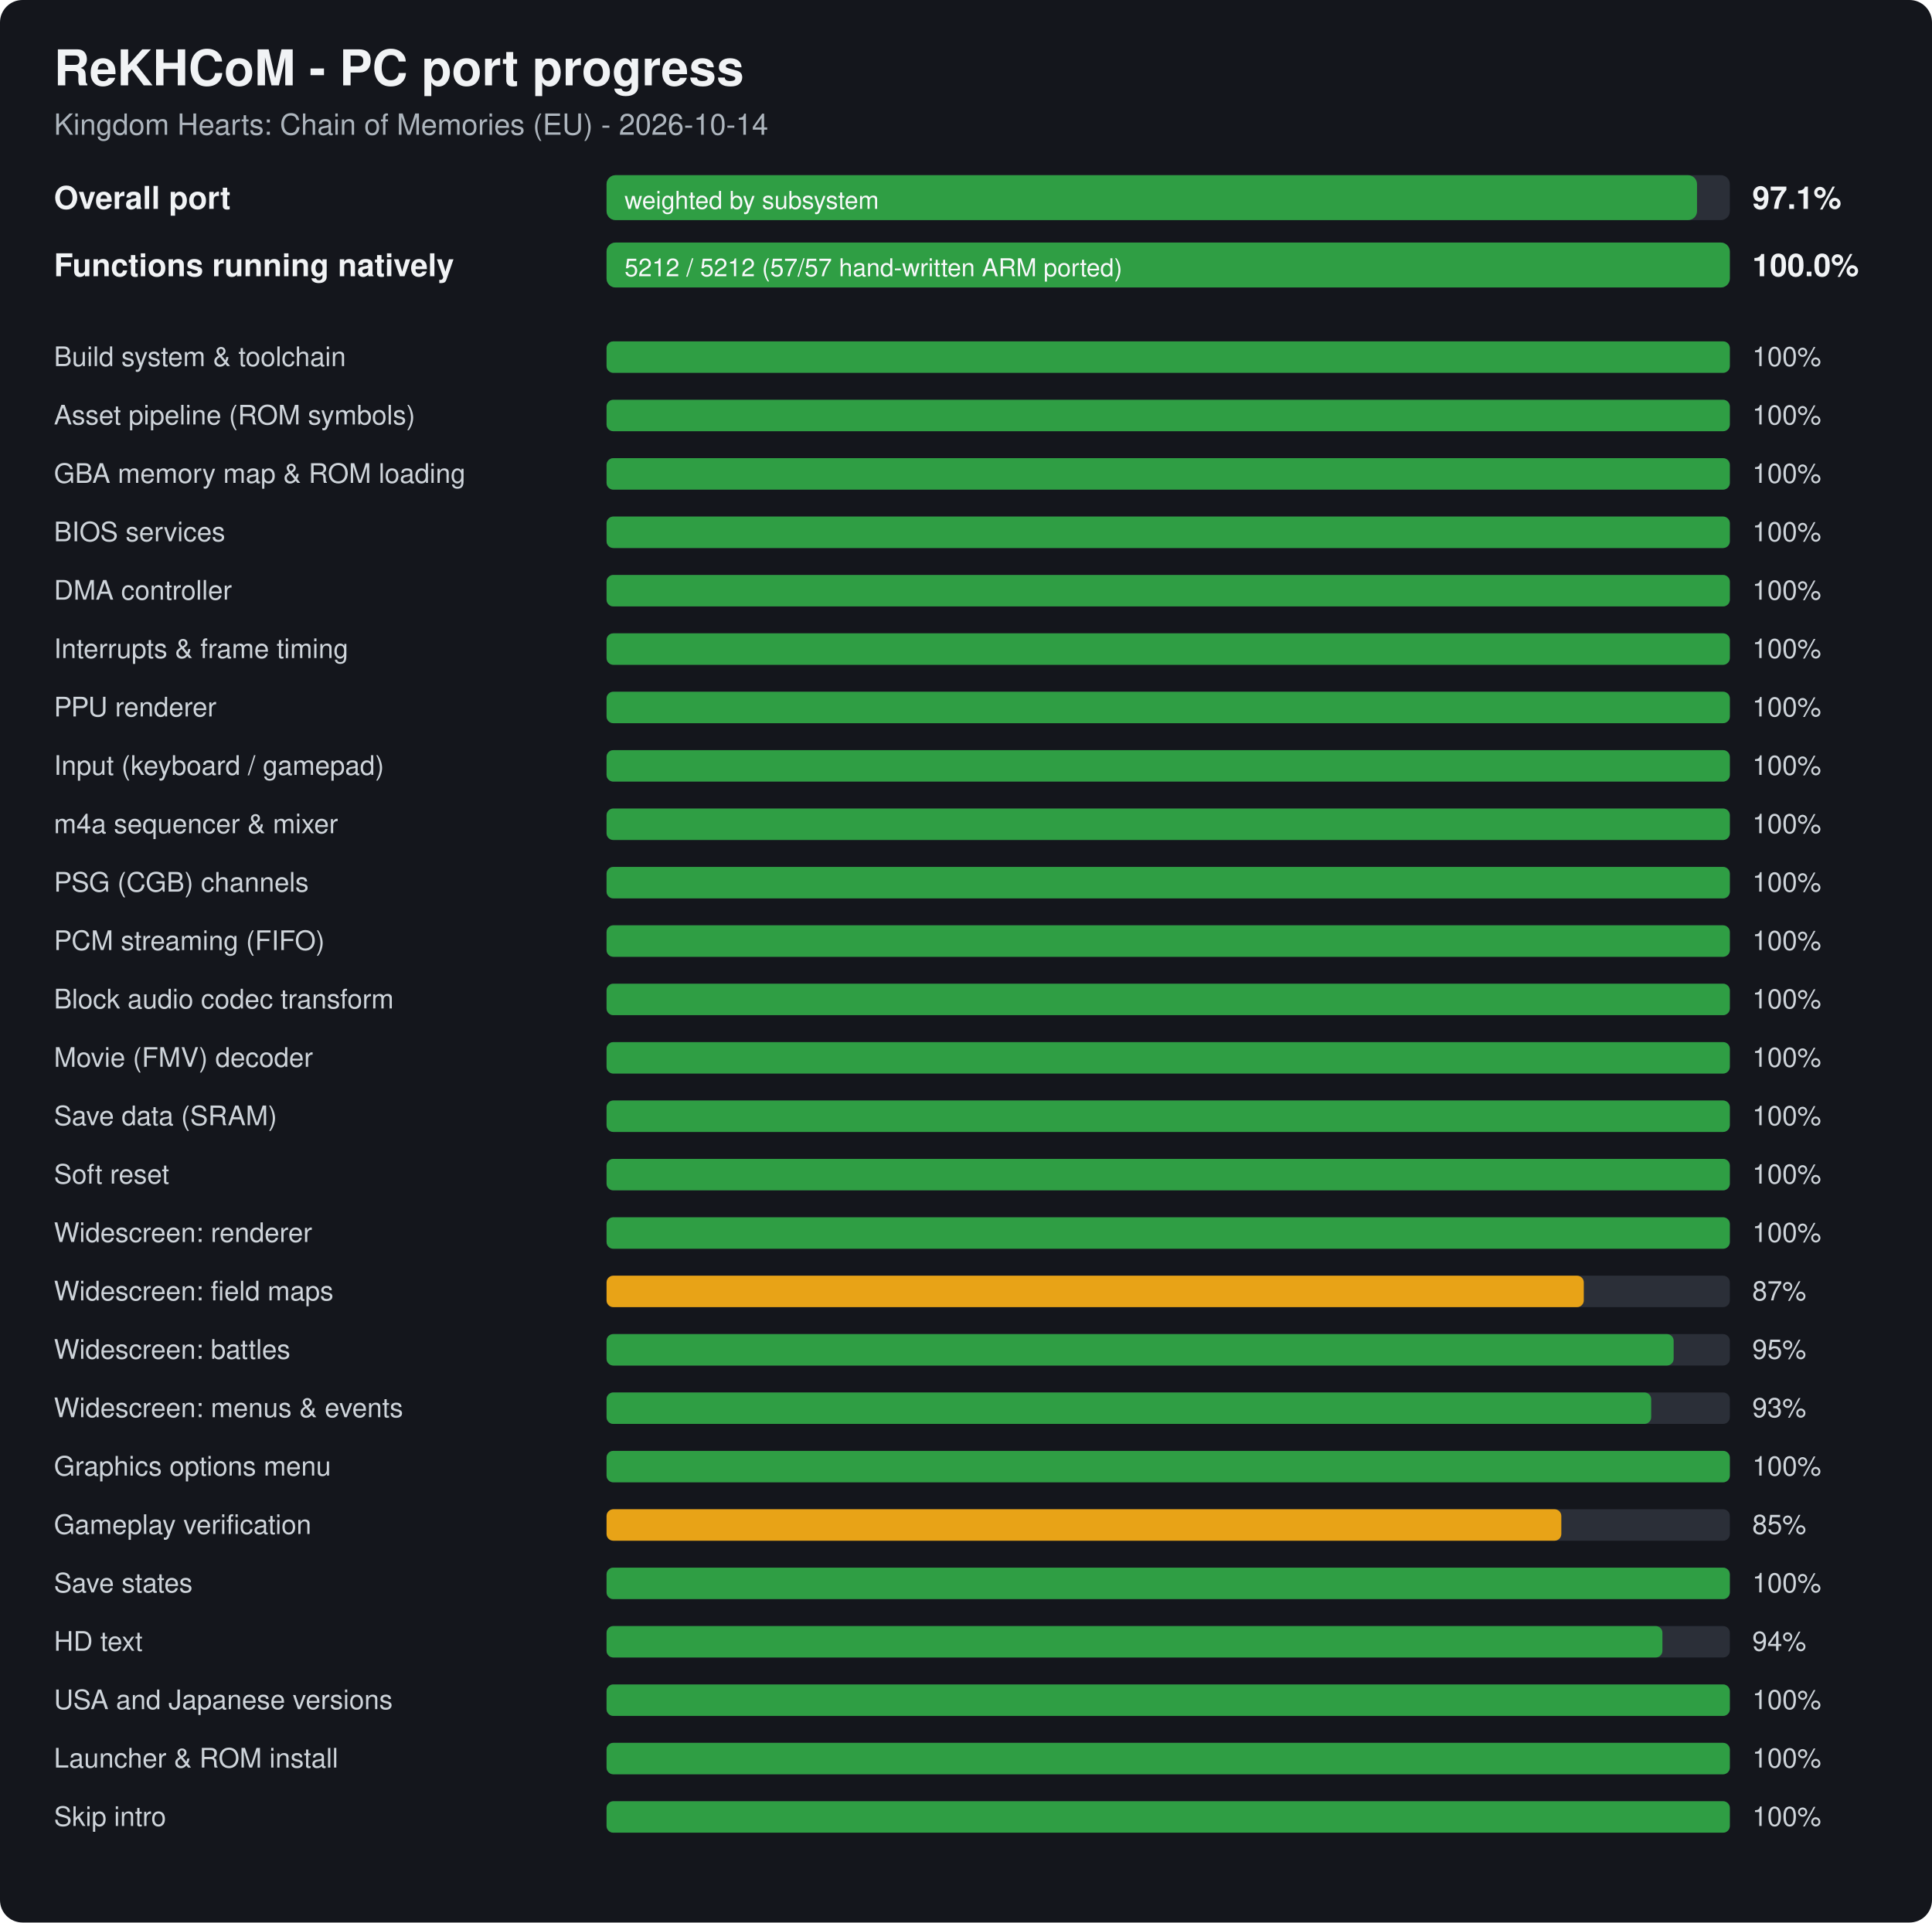
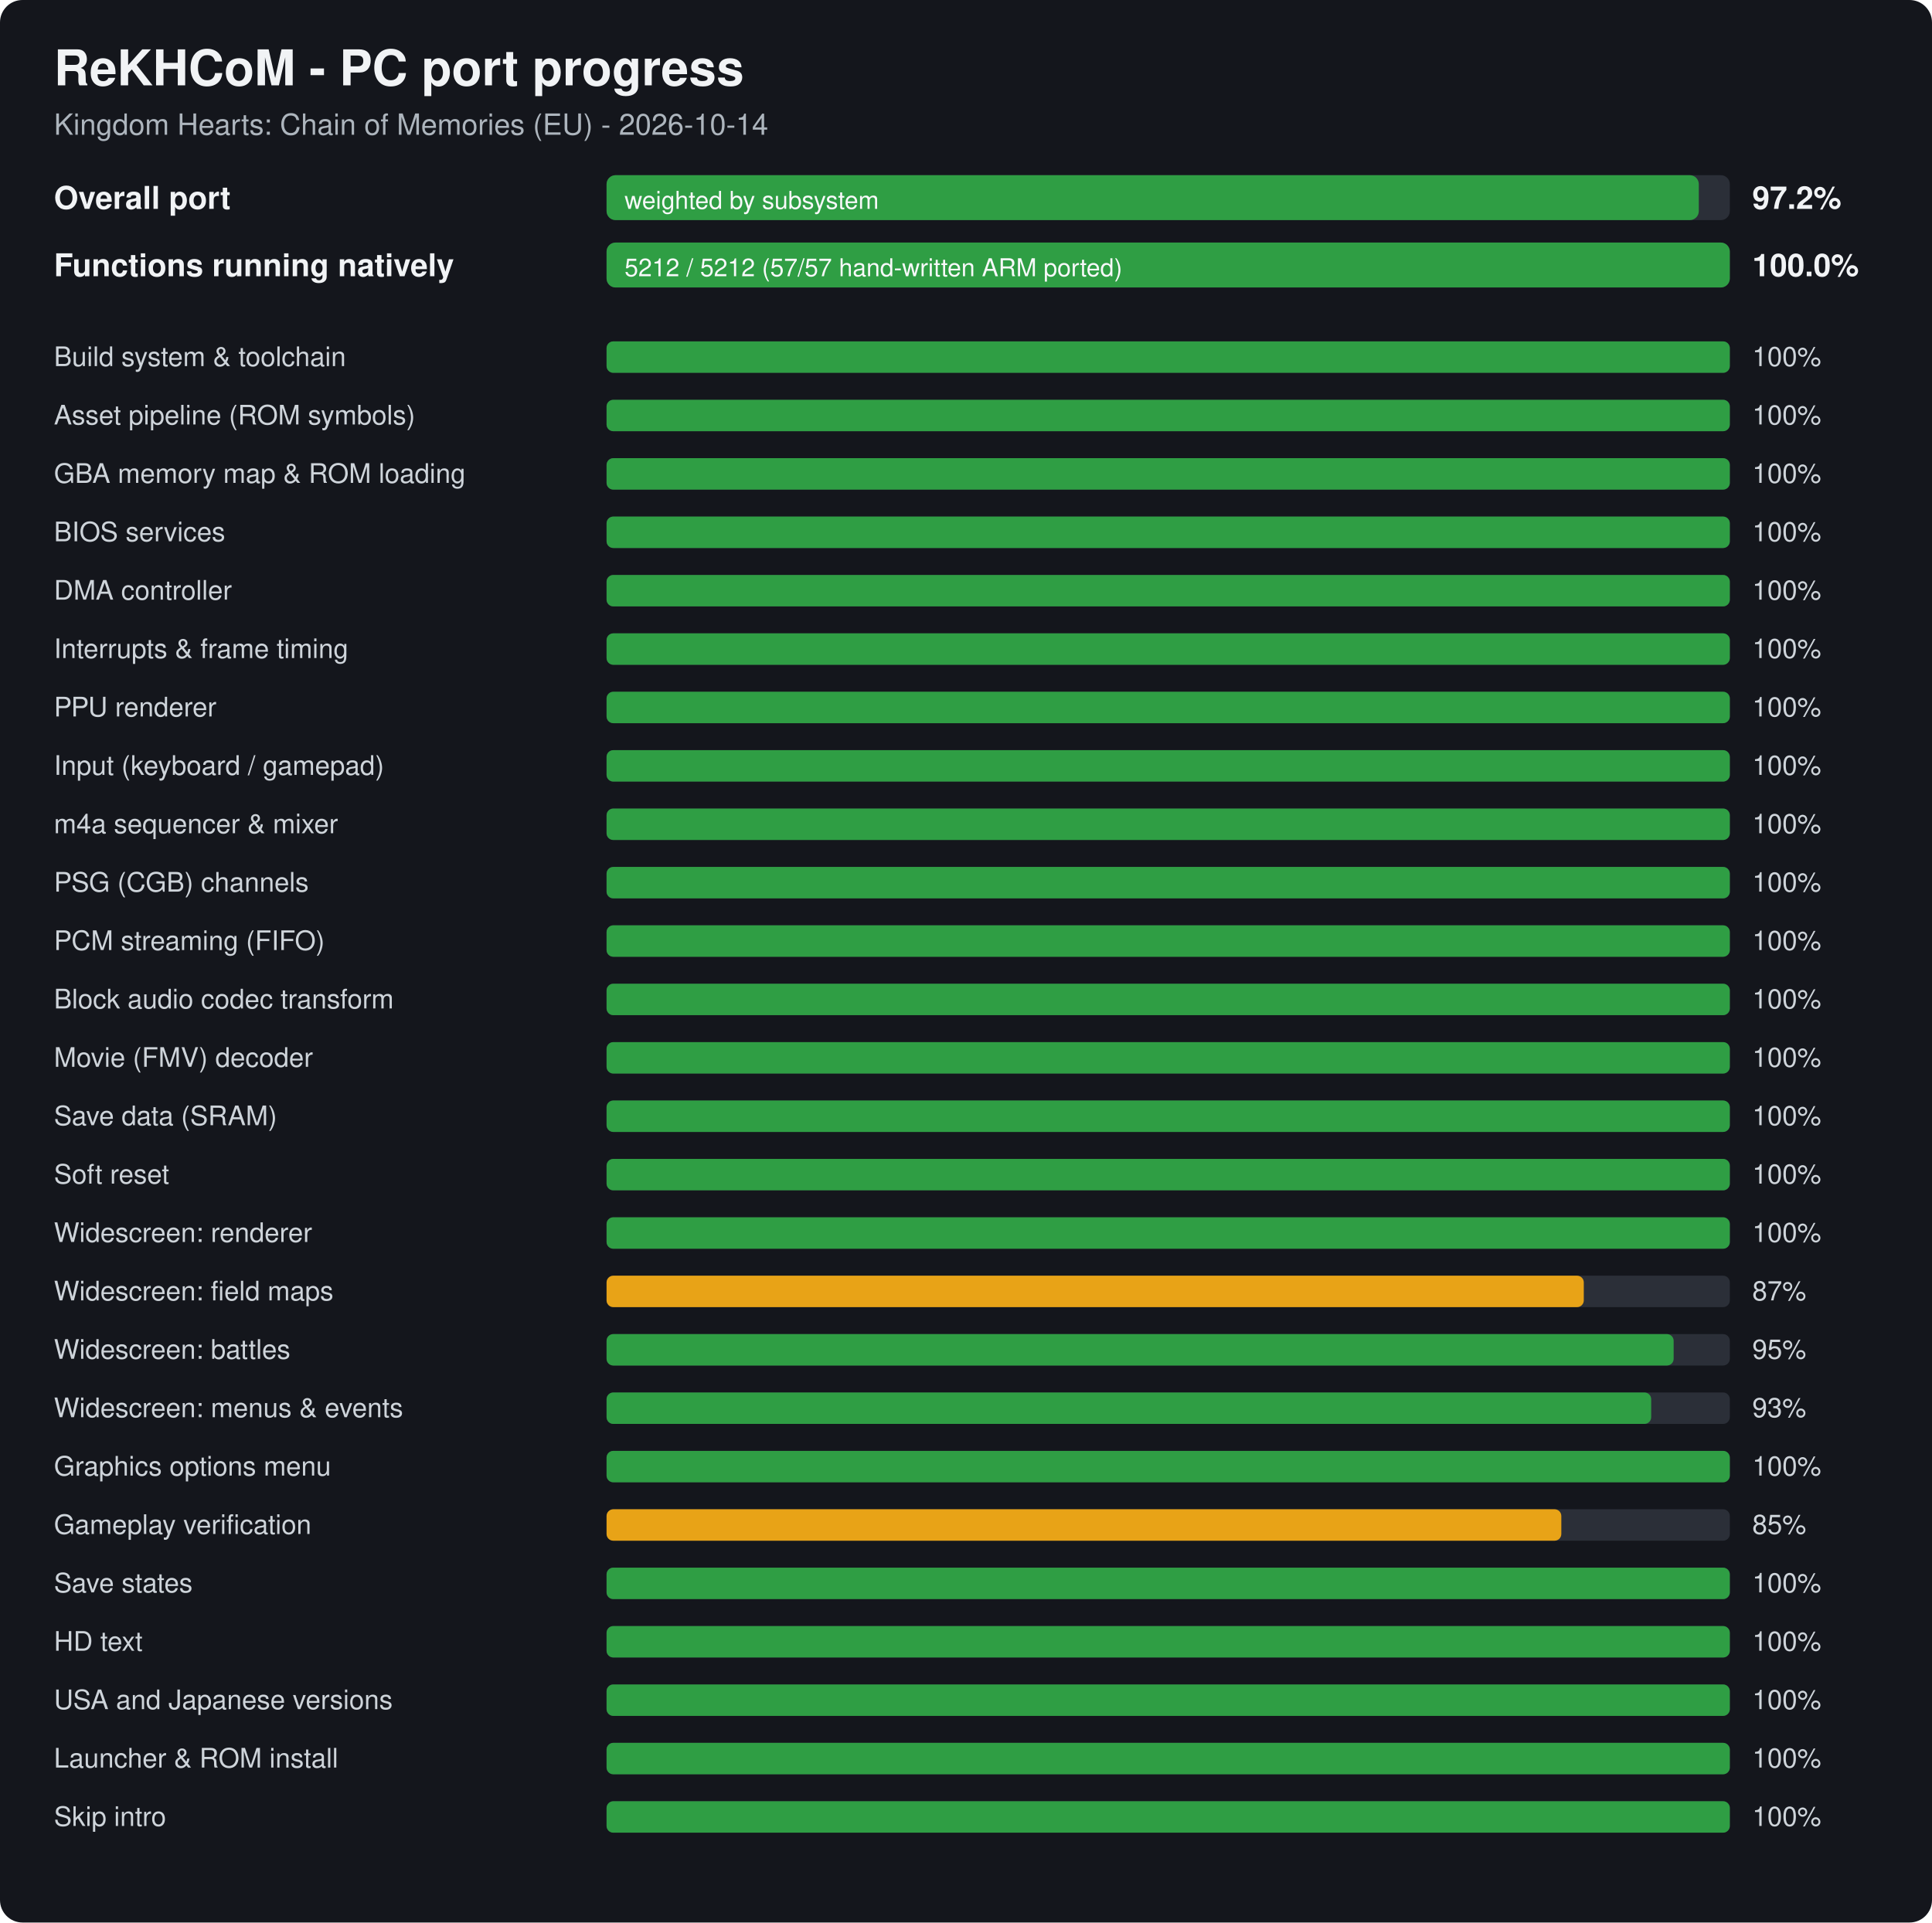
<svg xmlns="http://www.w3.org/2000/svg" width="860" height="856" viewBox="0 0 860 856" font-family="Segoe UI, Helvetica, Arial, sans-serif">
  <rect width="860" height="856" rx="10" fill="#14161c" />
  <text x="24" y="38" font-size="22" font-weight="700" fill="#f1f3f5">ReKHCoM - PC port progress</text>
  <text x="24" y="60" font-size="13" fill="#adb5bd">Kingdom Hearts: Chain of Memories (EU) - 2026-10-14</text>
  <text x="24" y="93" font-size="14" font-weight="600" fill="#f1f3f5">Overall port</text>
  <rect x="270" y="78" width="500" height="20" rx="4" fill="#2b2f38" />
-   <rect x="270" y="78" width="485.4" height="20" rx="4" fill="#2f9e44" />
-   <text x="780" y="93" font-size="14" font-weight="700" fill="#f1f3f5">97.1%</text>
+   <rect x="270" y="78" width="486.2" height="20" rx="4" fill="#2f9e44" />
+   <text x="780" y="93" font-size="14" font-weight="700" fill="#f1f3f5">97.2%</text>
  <text x="278" y="93" font-size="11" fill="#f8f9fa">weighted by subsystem</text>
  <text x="24" y="123" font-size="14" font-weight="600" fill="#f1f3f5">Functions running natively</text>
  <rect x="270" y="108" width="500" height="20" rx="4" fill="#2b2f38" />
  <rect x="270" y="108" width="500.0" height="20" rx="4" fill="#2f9e44" />
  <text x="780" y="123" font-size="14" font-weight="700" fill="#f1f3f5">100.0%</text>
  <text x="278" y="123" font-size="11" fill="#f8f9fa">5212 / 5212 (57/57 hand-written ARM ported)</text>
  <text x="24" y="163" font-size="12" fill="#ced4da">Build system &amp; toolchain</text>
  <rect x="270" y="152" width="500" height="14" rx="3" fill="#2b2f38" />
  <rect x="270" y="152" width="500.0" height="14" rx="3" fill="#2f9e44" />
  <text x="780" y="163" font-size="12" fill="#ced4da">100%</text>
  <text x="24" y="189" font-size="12" fill="#ced4da">Asset pipeline (ROM symbols)</text>
  <rect x="270" y="178" width="500" height="14" rx="3" fill="#2b2f38" />
  <rect x="270" y="178" width="500.0" height="14" rx="3" fill="#2f9e44" />
  <text x="780" y="189" font-size="12" fill="#ced4da">100%</text>
  <text x="24" y="215" font-size="12" fill="#ced4da">GBA memory map &amp; ROM loading</text>
  <rect x="270" y="204" width="500" height="14" rx="3" fill="#2b2f38" />
  <rect x="270" y="204" width="500.0" height="14" rx="3" fill="#2f9e44" />
  <text x="780" y="215" font-size="12" fill="#ced4da">100%</text>
  <text x="24" y="241" font-size="12" fill="#ced4da">BIOS services</text>
  <rect x="270" y="230" width="500" height="14" rx="3" fill="#2b2f38" />
  <rect x="270" y="230" width="500.0" height="14" rx="3" fill="#2f9e44" />
  <text x="780" y="241" font-size="12" fill="#ced4da">100%</text>
  <text x="24" y="267" font-size="12" fill="#ced4da">DMA controller</text>
  <rect x="270" y="256" width="500" height="14" rx="3" fill="#2b2f38" />
  <rect x="270" y="256" width="500.0" height="14" rx="3" fill="#2f9e44" />
  <text x="780" y="267" font-size="12" fill="#ced4da">100%</text>
  <text x="24" y="293" font-size="12" fill="#ced4da">Interrupts &amp; frame timing</text>
  <rect x="270" y="282" width="500" height="14" rx="3" fill="#2b2f38" />
  <rect x="270" y="282" width="500.0" height="14" rx="3" fill="#2f9e44" />
  <text x="780" y="293" font-size="12" fill="#ced4da">100%</text>
  <text x="24" y="319" font-size="12" fill="#ced4da">PPU renderer</text>
  <rect x="270" y="308" width="500" height="14" rx="3" fill="#2b2f38" />
  <rect x="270" y="308" width="500.0" height="14" rx="3" fill="#2f9e44" />
  <text x="780" y="319" font-size="12" fill="#ced4da">100%</text>
  <text x="24" y="345" font-size="12" fill="#ced4da">Input (keyboard / gamepad)</text>
  <rect x="270" y="334" width="500" height="14" rx="3" fill="#2b2f38" />
  <rect x="270" y="334" width="500.0" height="14" rx="3" fill="#2f9e44" />
  <text x="780" y="345" font-size="12" fill="#ced4da">100%</text>
  <text x="24" y="371" font-size="12" fill="#ced4da">m4a sequencer &amp; mixer</text>
  <rect x="270" y="360" width="500" height="14" rx="3" fill="#2b2f38" />
  <rect x="270" y="360" width="500.0" height="14" rx="3" fill="#2f9e44" />
  <text x="780" y="371" font-size="12" fill="#ced4da">100%</text>
  <text x="24" y="397" font-size="12" fill="#ced4da">PSG (CGB) channels</text>
  <rect x="270" y="386" width="500" height="14" rx="3" fill="#2b2f38" />
  <rect x="270" y="386" width="500.0" height="14" rx="3" fill="#2f9e44" />
  <text x="780" y="397" font-size="12" fill="#ced4da">100%</text>
  <text x="24" y="423" font-size="12" fill="#ced4da">PCM streaming (FIFO)</text>
  <rect x="270" y="412" width="500" height="14" rx="3" fill="#2b2f38" />
  <rect x="270" y="412" width="500.0" height="14" rx="3" fill="#2f9e44" />
  <text x="780" y="423" font-size="12" fill="#ced4da">100%</text>
  <text x="24" y="449" font-size="12" fill="#ced4da">Block audio codec transform</text>
  <rect x="270" y="438" width="500" height="14" rx="3" fill="#2b2f38" />
  <rect x="270" y="438" width="500.0" height="14" rx="3" fill="#2f9e44" />
  <text x="780" y="449" font-size="12" fill="#ced4da">100%</text>
  <text x="24" y="475" font-size="12" fill="#ced4da">Movie (FMV) decoder</text>
  <rect x="270" y="464" width="500" height="14" rx="3" fill="#2b2f38" />
  <rect x="270" y="464" width="500.0" height="14" rx="3" fill="#2f9e44" />
  <text x="780" y="475" font-size="12" fill="#ced4da">100%</text>
  <text x="24" y="501" font-size="12" fill="#ced4da">Save data (SRAM)</text>
  <rect x="270" y="490" width="500" height="14" rx="3" fill="#2b2f38" />
  <rect x="270" y="490" width="500.0" height="14" rx="3" fill="#2f9e44" />
  <text x="780" y="501" font-size="12" fill="#ced4da">100%</text>
  <text x="24" y="527" font-size="12" fill="#ced4da">Soft reset</text>
  <rect x="270" y="516" width="500" height="14" rx="3" fill="#2b2f38" />
  <rect x="270" y="516" width="500.0" height="14" rx="3" fill="#2f9e44" />
  <text x="780" y="527" font-size="12" fill="#ced4da">100%</text>
  <text x="24" y="553" font-size="12" fill="#ced4da">Widescreen: renderer</text>
  <rect x="270" y="542" width="500" height="14" rx="3" fill="#2b2f38" />
  <rect x="270" y="542" width="500.0" height="14" rx="3" fill="#2f9e44" />
  <text x="780" y="553" font-size="12" fill="#ced4da">100%</text>
  <text x="24" y="579" font-size="12" fill="#ced4da">Widescreen: field maps</text>
  <rect x="270" y="568" width="500" height="14" rx="3" fill="#2b2f38" />
  <rect x="270" y="568" width="435.0" height="14" rx="3" fill="#e8a317" />
  <text x="780" y="579" font-size="12" fill="#ced4da">87%</text>
  <text x="24" y="605" font-size="12" fill="#ced4da">Widescreen: battles</text>
  <rect x="270" y="594" width="500" height="14" rx="3" fill="#2b2f38" />
  <rect x="270" y="594" width="475.0" height="14" rx="3" fill="#2f9e44" />
  <text x="780" y="605" font-size="12" fill="#ced4da">95%</text>
  <text x="24" y="631" font-size="12" fill="#ced4da">Widescreen: menus &amp; events</text>
  <rect x="270" y="620" width="500" height="14" rx="3" fill="#2b2f38" />
  <rect x="270" y="620" width="465.0" height="14" rx="3" fill="#2f9e44" />
  <text x="780" y="631" font-size="12" fill="#ced4da">93%</text>
  <text x="24" y="657" font-size="12" fill="#ced4da">Graphics options menu</text>
  <rect x="270" y="646" width="500" height="14" rx="3" fill="#2b2f38" />
  <rect x="270" y="646" width="500.0" height="14" rx="3" fill="#2f9e44" />
  <text x="780" y="657" font-size="12" fill="#ced4da">100%</text>
  <text x="24" y="683" font-size="12" fill="#ced4da">Gameplay verification</text>
  <rect x="270" y="672" width="500" height="14" rx="3" fill="#2b2f38" />
  <rect x="270" y="672" width="425.0" height="14" rx="3" fill="#e8a317" />
  <text x="780" y="683" font-size="12" fill="#ced4da">85%</text>
  <text x="24" y="709" font-size="12" fill="#ced4da">Save states</text>
  <rect x="270" y="698" width="500" height="14" rx="3" fill="#2b2f38" />
  <rect x="270" y="698" width="500.0" height="14" rx="3" fill="#2f9e44" />
  <text x="780" y="709" font-size="12" fill="#ced4da">100%</text>
  <text x="24" y="735" font-size="12" fill="#ced4da">HD text</text>
  <rect x="270" y="724" width="500" height="14" rx="3" fill="#2b2f38" />
-   <rect x="270" y="724" width="470.0" height="14" rx="3" fill="#2f9e44" />
-   <text x="780" y="735" font-size="12" fill="#ced4da">94%</text>
+   <rect x="270" y="724" width="500.0" height="14" rx="3" fill="#2f9e44" />
+   <text x="780" y="735" font-size="12" fill="#ced4da">100%</text>
  <text x="24" y="761" font-size="12" fill="#ced4da">USA and Japanese versions</text>
  <rect x="270" y="750" width="500" height="14" rx="3" fill="#2b2f38" />
  <rect x="270" y="750" width="500.0" height="14" rx="3" fill="#2f9e44" />
  <text x="780" y="761" font-size="12" fill="#ced4da">100%</text>
  <text x="24" y="787" font-size="12" fill="#ced4da">Launcher &amp; ROM install</text>
  <rect x="270" y="776" width="500" height="14" rx="3" fill="#2b2f38" />
  <rect x="270" y="776" width="500.0" height="14" rx="3" fill="#2f9e44" />
  <text x="780" y="787" font-size="12" fill="#ced4da">100%</text>
  <text x="24" y="813" font-size="12" fill="#ced4da">Skip intro</text>
  <rect x="270" y="802" width="500" height="14" rx="3" fill="#2b2f38" />
  <rect x="270" y="802" width="500.0" height="14" rx="3" fill="#2f9e44" />
  <text x="780" y="813" font-size="12" fill="#ced4da">100%</text>
</svg>
